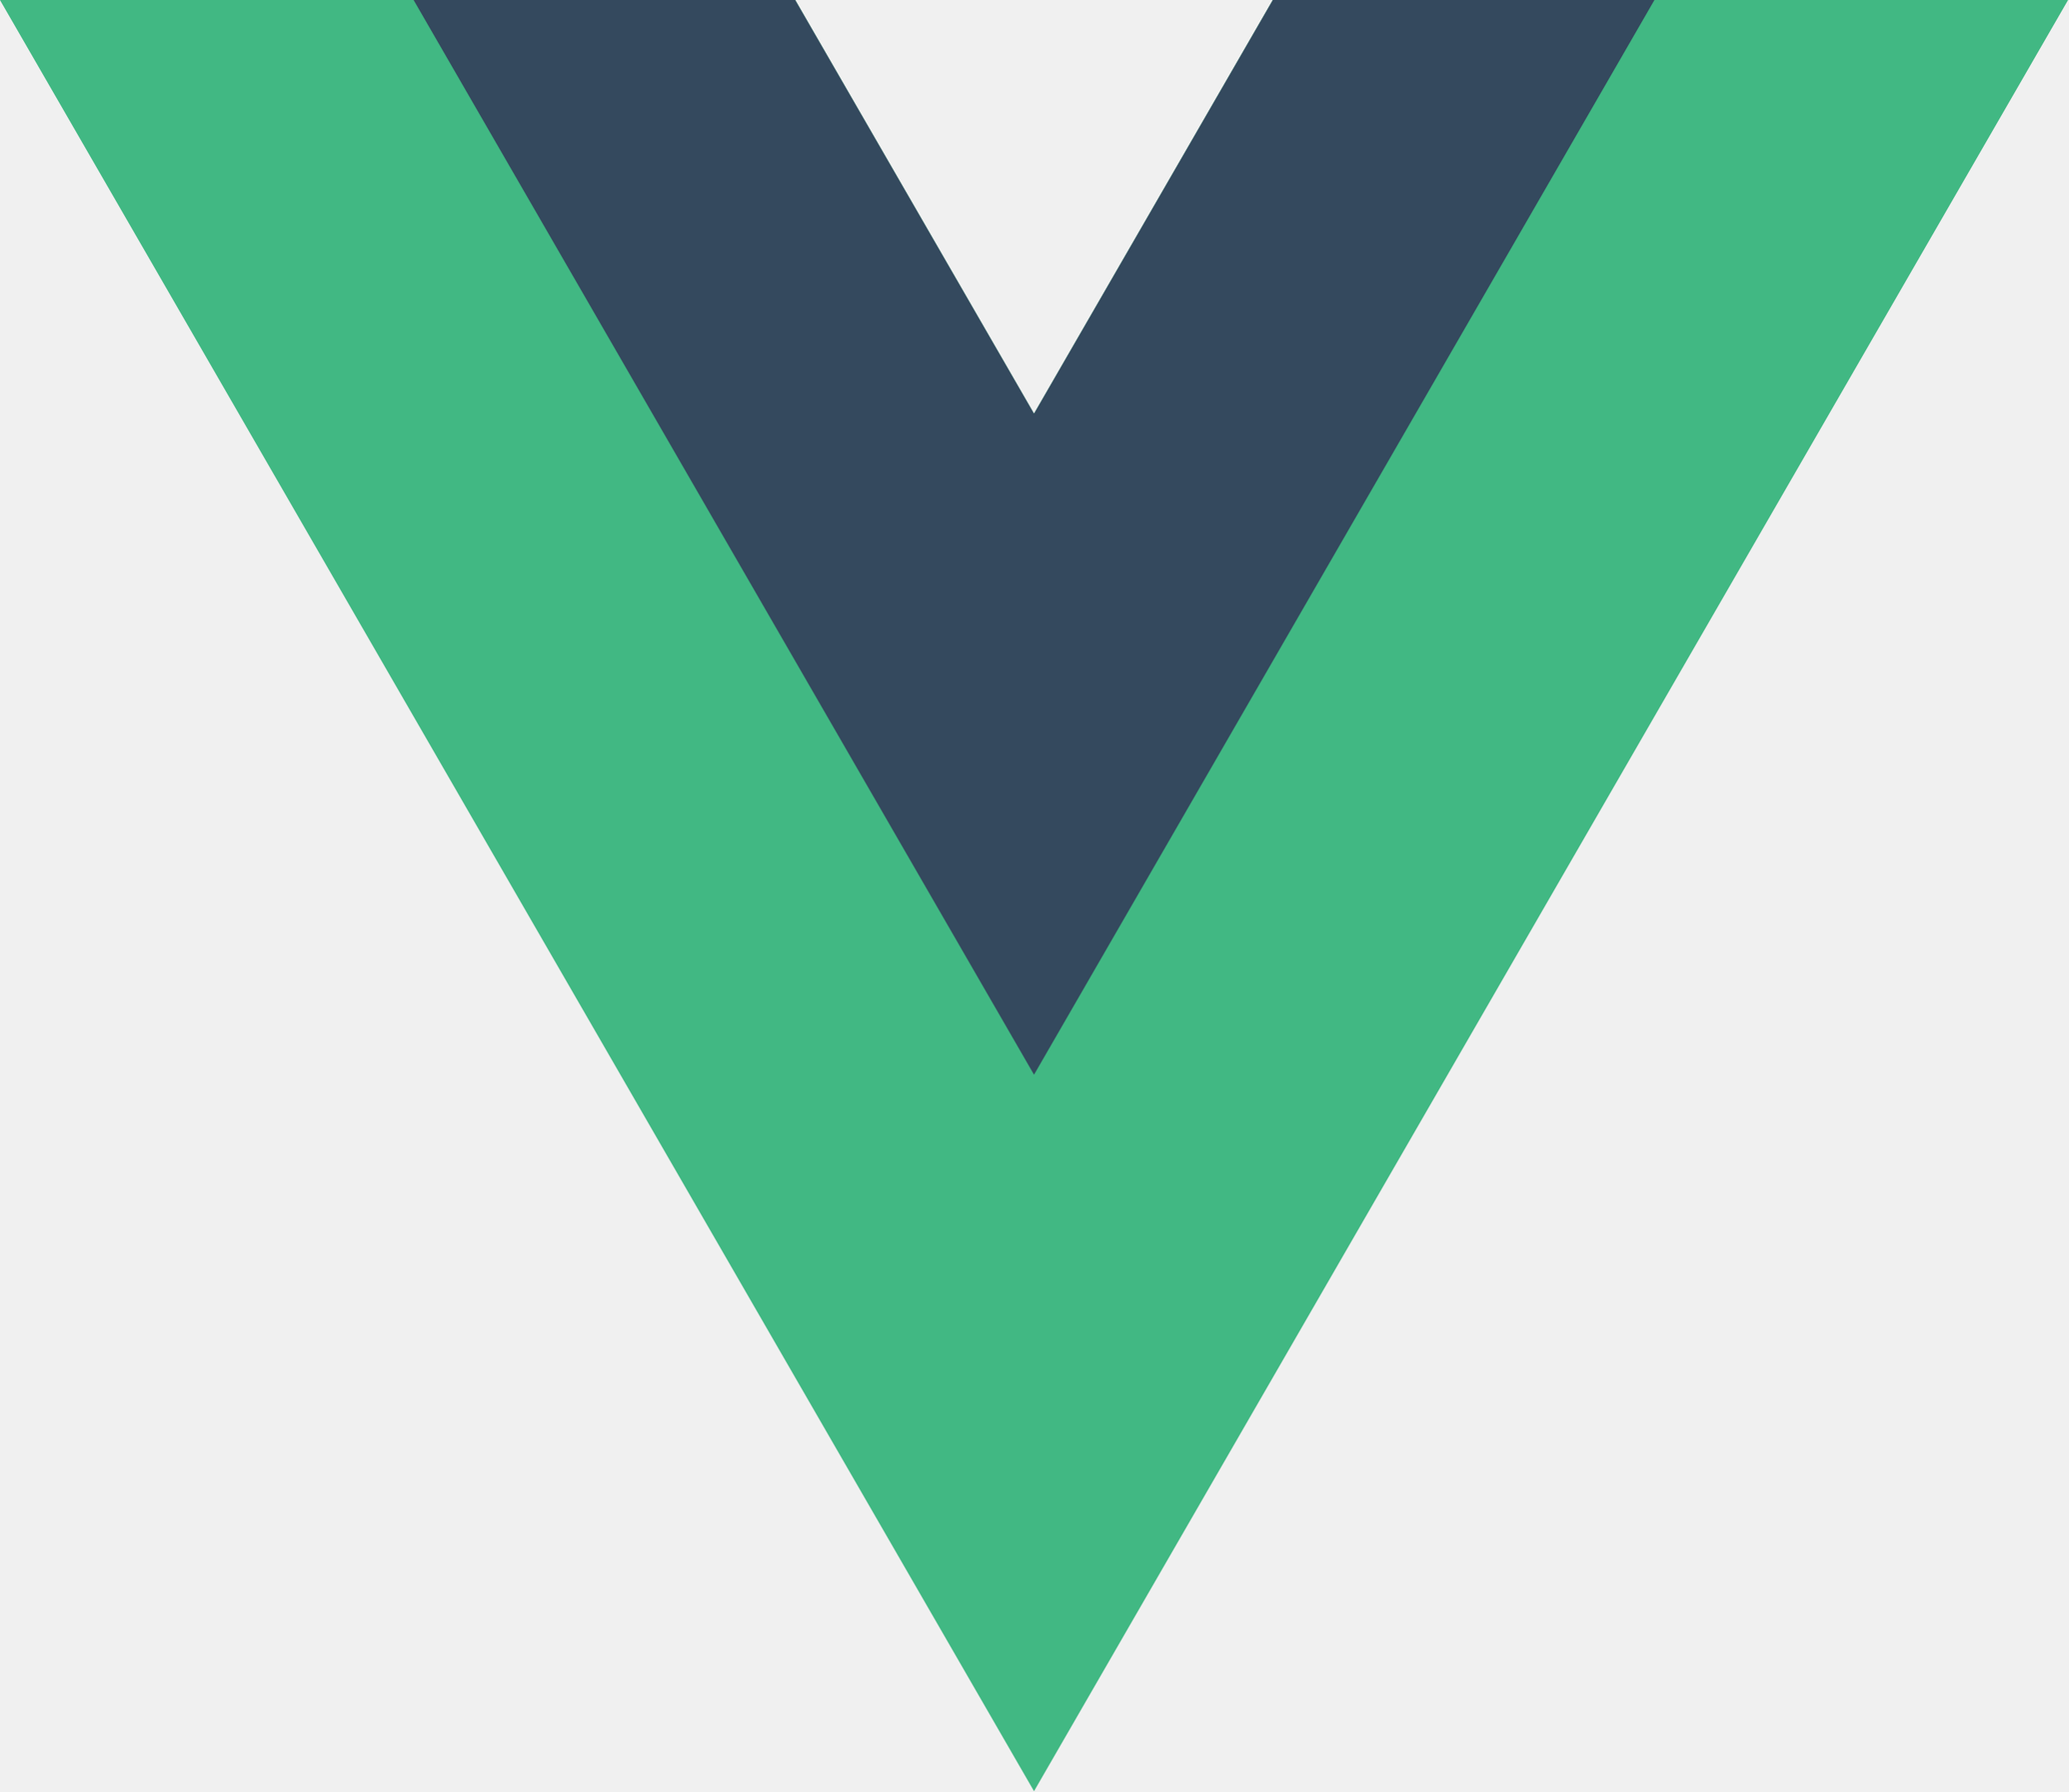
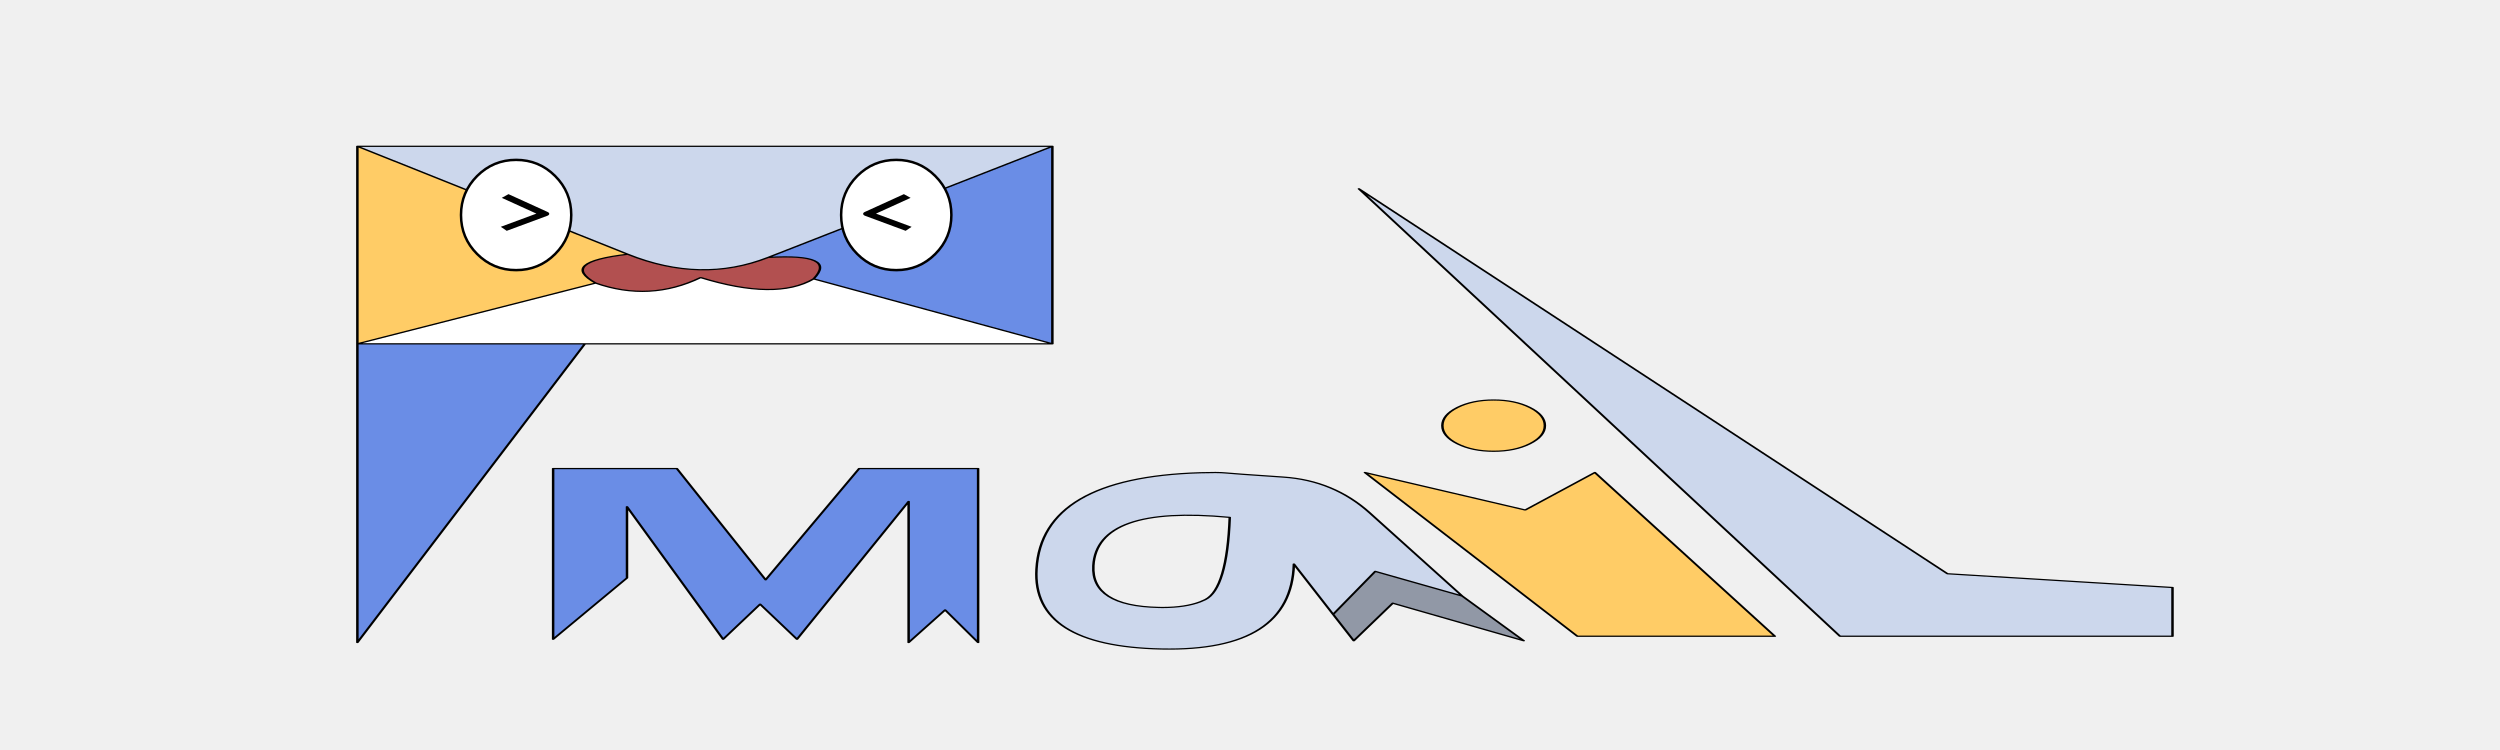
- <svg xmlns="http://www.w3.org/2000/svg" viewBox="0 0 261.76 226.69">
-   <path d="M161.096.001l-30.225 52.351L100.647.001H-.005l130.877 226.688L261.749.001z" fill="#41b883" />
-   <path d="M161.096.001l-30.225 52.351L100.647.001H52.346l78.526 136.01L209.398.001z" fill="#34495e" />
+ <svg xmlns="http://www.w3.org/2000/svg" version="1.1" preserveAspectRatio="none" x="0px" y="0px" width="2000px" height="600px" viewBox="-200 0 2000 600">
+   <defs />
+   <g id="___1" transform="scale(2,1)">
+     <g>
+       <g>
+         <g>
+           <path fill="#6A8DE6" stroke="none" d=" M 207.25 205.95 Q 235.3 202.75 225.45 223.1 L 320.95 275.05 320.95 117.05 207.25 205.95 M 133.95 275.05 L 42.95 275.05 42.95 514 133.95 275.05 M 291.25 374.85 L 243.65 374.85 206.25 463.85 170.75 374.85 121.25 374.85 121.25 511.4 150.8 462.35 150.8 405.4 189.25 511.4 204.05 483.35 218.8 511.4 263.45 401.2 263.45 514 278.05 487.95 291.25 514 291.25 374.85 Z" />
+           <path fill="#FFFFFF" stroke="none" d=" M 42.95 275.05 L 133.95 275.05 320.95 275.05 225.45 223.1 Q 210.45 240.65 180.25 222.05 159.9 241.65 138.25 226.45 L 42.95 275.05 Z" />
+           <path fill="#B25050" stroke="none" d=" M 151.1 203.4 Q 123.45 209.85 138.25 226.45 159.9 241.65 180.25 222.05 210.45 240.65 225.45 223.1 235.3 202.75 207.25 205.95 180.45 226.9 151.1 203.4 Z" />
+           <path fill="#FFCC66" stroke="none" d=" M 138.25 226.45 Q 123.45 209.85 151.1 203.4 L 42.95 117.05 42.95 275.05 138.25 226.45 M 530.95 509 L 609.95 509 537.95 378 510.1 408 445.95 378 530.95 509 Z" />
+           <path fill="#CCD7EC" stroke="none" d=" M 207.25 205.95 L 320.95 117.05 42.95 117.05 151.1 203.4 Q 180.45 226.9 207.25 205.95 M 390.2 378.35 Q 387.203 377.746 380.1 378.2 316.75 382 314.6 455.25 312.75 517.05 364.65 519.2 416.5 521.35 417.55 451.25 L 433.25 491.5 450.1 457.1 484.9 476.85 447.95 410.4 Q 433.519 384.387 413.35 381.65 393.186 378.96 390.2 378.35 M 363.5 485.95 Q 336.4 484.8 337.35 452.55 338.8 403.9 391.9 413.9 390.8 471.05 382.1 479.7 381.15 480.65 380.1 481.45 374.2 485.95 365.1 486 364.3 486 363.5 485.95 M 769 470 L 679 459 443.55 151.05 636 509 769 509 769 470 M 1073.75 203.4 L 1077.2 203.4 1065.15 187.4 1073.75 203.4 Z" />
+           <path fill="#9198A6" stroke="none" d=" M 484.9 476.85 L 450.1 457.1 433.25 491.5 441.5 512.6 457.1 482.55 509.5 512.6 484.9 476.85 Z" />
+         </g>
+       </g>
+       <g>
+         <path stroke="#000000" stroke-width="1" stroke-linejoin="round" stroke-linecap="round" fill="none" d=" M 1073.75 203.4 L 1065.15 187.4 1077.2 203.4 M 636 509 L 769 509 769 470 679 459 443.55 151.05 636 509 Z M 484.9 476.85 L 447.95 410.4 Q 433.519 384.387 413.35 381.675 393.186 378.96 390.2 378.35 387.203 377.746 380.1 378.2 316.75 382 314.6 455.25 312.75 517.05 364.65 519.2 416.5 521.35 417.55 451.25 L 433.25 491.5 450.1 457.1 484.9 476.85 509.5 512.6 457.1 482.55 441.5 512.6 433.25 491.5 M 138.25 226.45 Q 123.45 209.85 151.1 203.4 L 42.95 117.05 42.95 275.05 138.25 226.45 Q 159.9 241.65 180.25 222.05 210.45 240.65 225.45 223.1 235.3 202.75 207.25 205.95 180.45 226.9 151.1 203.4 M 133.95 275.05 L 42.95 275.05 42.95 514 133.95 275.05 320.95 275.05 225.45 223.1 M 121.25 511.4 L 121.25 374.85 170.75 374.85 206.25 463.85 243.65 374.85 291.25 374.85 291.25 514 278.05 487.95 263.45 514 263.45 401.2 218.8 511.4 204.05 483.35 189.25 511.4 150.8 405.4 150.8 462.35 121.25 511.4 Z M 207.25 205.95 L 320.95 117.05 320.95 275.05 M 42.95 117.05 L 320.95 117.05 M 445.95 378 L 510.1 408 537.95 378 609.95 509 530.95 509 445.95 378 Z M 391.9 413.9 Q 338.8 403.9 337.35 452.55 336.4 484.8 363.5 485.95 364.3 486 365.1 486 374.2 485.95 380.1 481.45 381.15 480.65 382.1 479.7 390.8 471.05 391.9 413.9 Z" />
+       </g>
+     </g>
+     <g transform="matrix( 1, 0, 0, 1, -30.05,-52) ">
+       <g>
+         <g>
+           <path fill="#FFCC66" stroke="none" d=" M 513 378 Q 507 384 507 392.5 507 401 513 407 519 413 527.5 413 536 413 542 407 548 401 548 392.5 548 384 542 378 536 372 527.5 372 519 372 513 378 Z" />
+         </g>
+       </g>
+       <g>
+         <path stroke="#000000" stroke-width="1" stroke-linejoin="round" stroke-linecap="round" fill="none" d=" M 548 392.5 Q 548 401 542 407 536 413 527.5 413 519 413 513 407 507 401 507 392.5 507 384 513 378 519 372 527.5 372 536 372 542 378 548 384 548 392.5 Z" />
+       </g>
+     </g>
+     <g transform="matrix( 1, 0, 0, 1, 519.9,68.45) ">
+       <g>
+         <g>
+           <path fill="#FFFFFF" stroke="none" d=" M 518.6 70.4 Q 512.15 76.85 512.15 86 512.15 95.15 518.6 101.6 525.05 108.05 534.2 108.05 543.35 108.05 549.8 101.6 556.25 95.15 556.25 86 556.25 76.85 549.8 70.4 543.35 63.95 534.2 63.95 525.05 63.95 518.6 70.4 Z" />
+         </g>
+       </g>
+       <g>
+         <path stroke="#000000" stroke-width="1" stroke-linejoin="round" stroke-linecap="round" fill="none" d=" M 556.25 86 Q 556.25 95.15 549.8 101.6 543.35 108.05 534.2 108.05 525.05 108.05 518.6 101.6 512.15 95.15 512.15 86 512.15 76.85 518.6 70.4 525.05 63.95 534.2 63.95 543.35 63.95 549.8 70.4 556.25 76.85 556.25 86 Z" />
+       </g>
+     </g>
+     <g transform="matrix( 1, 0, 0, 1, 435.9,-46.05) ">
+       <g>
+         <g>
+           <path fill="#000000" stroke="none" d=" M 623.45 194.05 Q 619.2 194.05 616.2 197.05 613.2 200.05 613.2 204.3 613.2 208.55 616.2 211.55 619.2 214.55 623.45 214.55 627.7 214.55 630.7 211.55 633.7 208.55 633.7 204.3 633.7 200.05 630.7 197.05 627.7 194.05 623.45 194.05 Z" />
+         </g>
+       </g>
+       <g>
+         <path stroke="#000000" stroke-width="1" stroke-linejoin="round" stroke-linecap="round" fill="none" d=" M 633.7 204.3 Q 633.7 208.55 630.7 211.55 627.7 214.55 623.45 214.55 619.2 214.55 616.2 211.55 613.2 208.55 613.2 204.3 613.2 200.05 616.2 197.05 619.2 194.05 623.45 194.05 627.7 194.05 630.7 197.05 633.7 200.05 633.7 204.3 Z" />
+       </g>
+     </g>
+     <g transform="matrix( 1, 0, 0, 2, -275.7,0) ">
+       <g>
+         <g>
+           <path fill="#FFFFFF" stroke="none" d=" M 518.6 70.4 Q 512.15 76.85 512.15 86 512.15 95.15 518.6 101.6 525.05 108.05 534.2 108.05 543.35 108.05 549.8 101.6 556.25 95.15 556.25 86 556.25 76.85 549.8 70.4 543.35 63.95 534.2 63.95 525.05 63.95 518.6 70.4 Z" />
+         </g>
+       </g>
+       <g>
+         <path stroke="#000000" stroke-width="1" stroke-linejoin="round" stroke-linecap="round" fill="none" d=" M 556.25 86 Q 556.25 95.15 549.8 101.6 543.35 108.05 534.2 108.05 525.05 108.05 518.6 101.6 512.15 95.15 512.15 86 512.15 76.85 518.6 70.4 525.05 63.95 534.2 63.95 543.35 63.95 549.8 70.4 556.25 76.85 556.25 86 Z" />
+       </g>
+     </g>
+     <g transform="matrix( 1, 0, 0, 1, -21.05,0) ">
+       <g>
+         <path stroke="#000000" stroke-width="4" stroke-linejoin="round" stroke-linecap="butt" fill="none" d=" M 283.95 156.8 L 268.3 171.05 284.5 183.05" />
+       </g>
+     </g>
+     <g transform="matrix( -1, 0, 0, 2, 640.65,0) ">
+       <g>
+         <g>
+           <path fill="#FFFFFF" stroke="none" d=" M 518.6 70.4 Q 512.15 76.85 512.15 86 512.15 95.15 518.6 101.6 525.05 108.05 534.2 108.05 543.35 108.05 549.8 101.6 556.25 95.15 556.25 86 556.25 76.85 549.8 70.4 543.35 63.95 534.2 63.95 525.05 63.95 518.6 70.4 Z" />
+         </g>
+       </g>
+       <g transform="matrix( -1, 0, 0, 1, 640.65,-81.1) ">
+         <path stroke="#000000" stroke-width="1" stroke-linejoin="round" stroke-linecap="round" fill="none" d=" M 84.4 167.1 Q 84.4 176.25 90.85 182.7 97.3 189.15 106.45 189.15 115.6 189.15 122.05 182.7 128.5 176.25 128.5 167.1 128.5 157.95 122.05 151.5 115.6 145.05 106.45 145.05 97.3 145.05 90.85 151.5 84.4 157.95 84.4 167.1 Z" />
+       </g>
+     </g>
+     <g transform="matrix( 1, 0, 0, 1, -21.05,0) ">
+       <g>
+         <path stroke="#000000" stroke-width="4" stroke-linejoin="round" stroke-linecap="butt" fill="none" d=" M 123.1 156.8 L 138.75 171.05 122.55 183.05" />
+       </g>
+     </g>
+   </g>
</svg>
